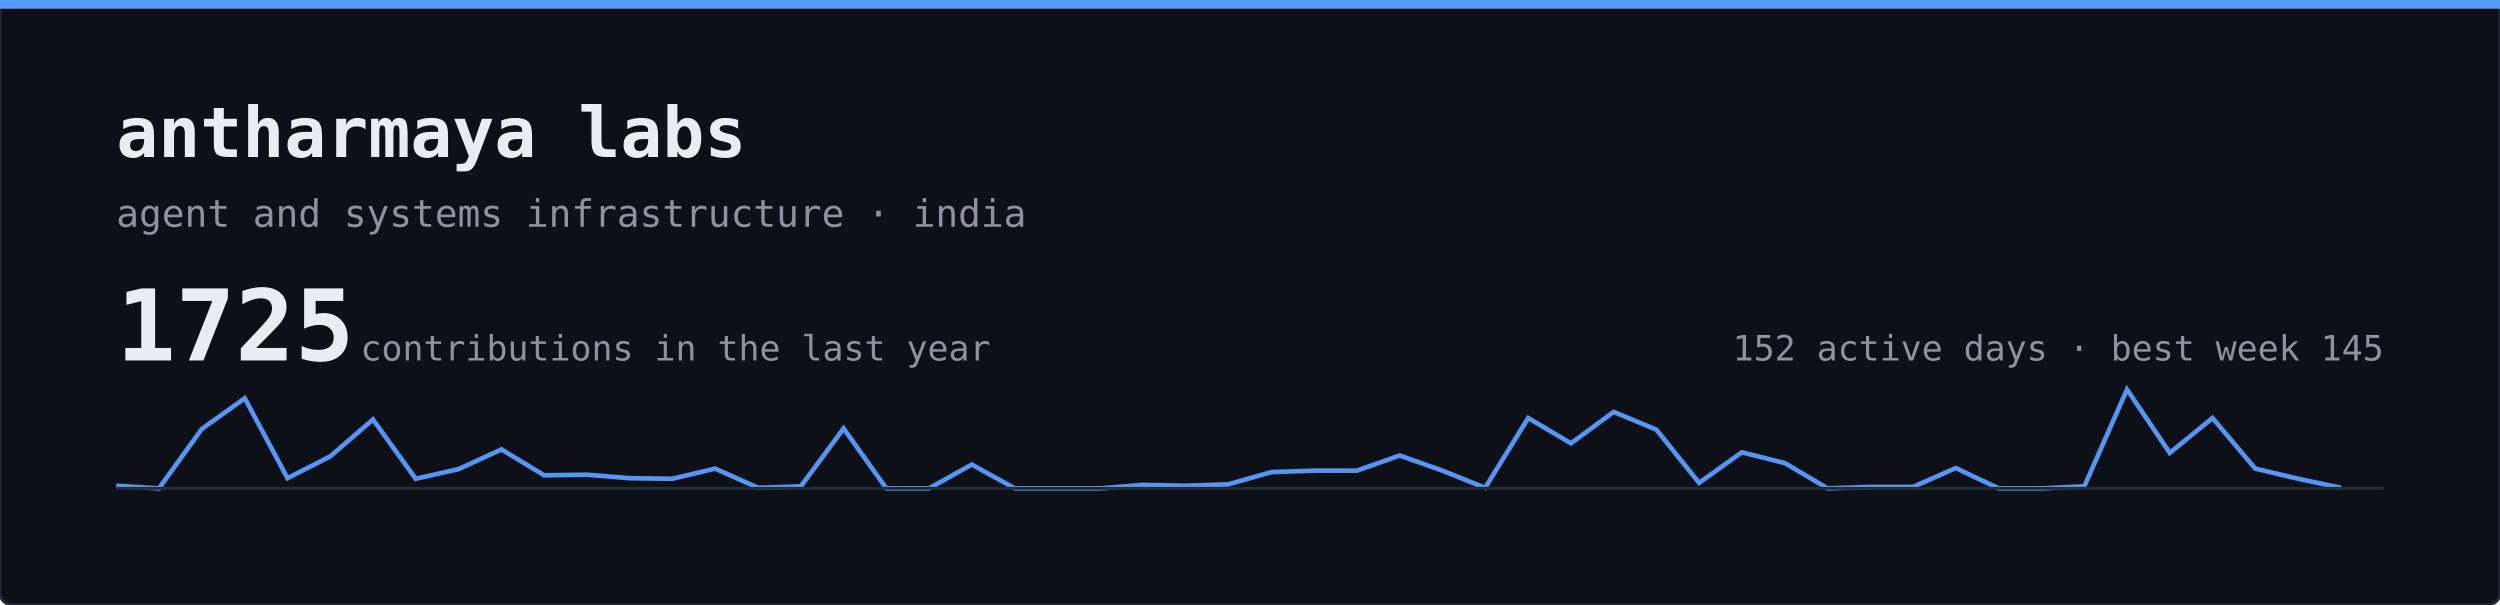
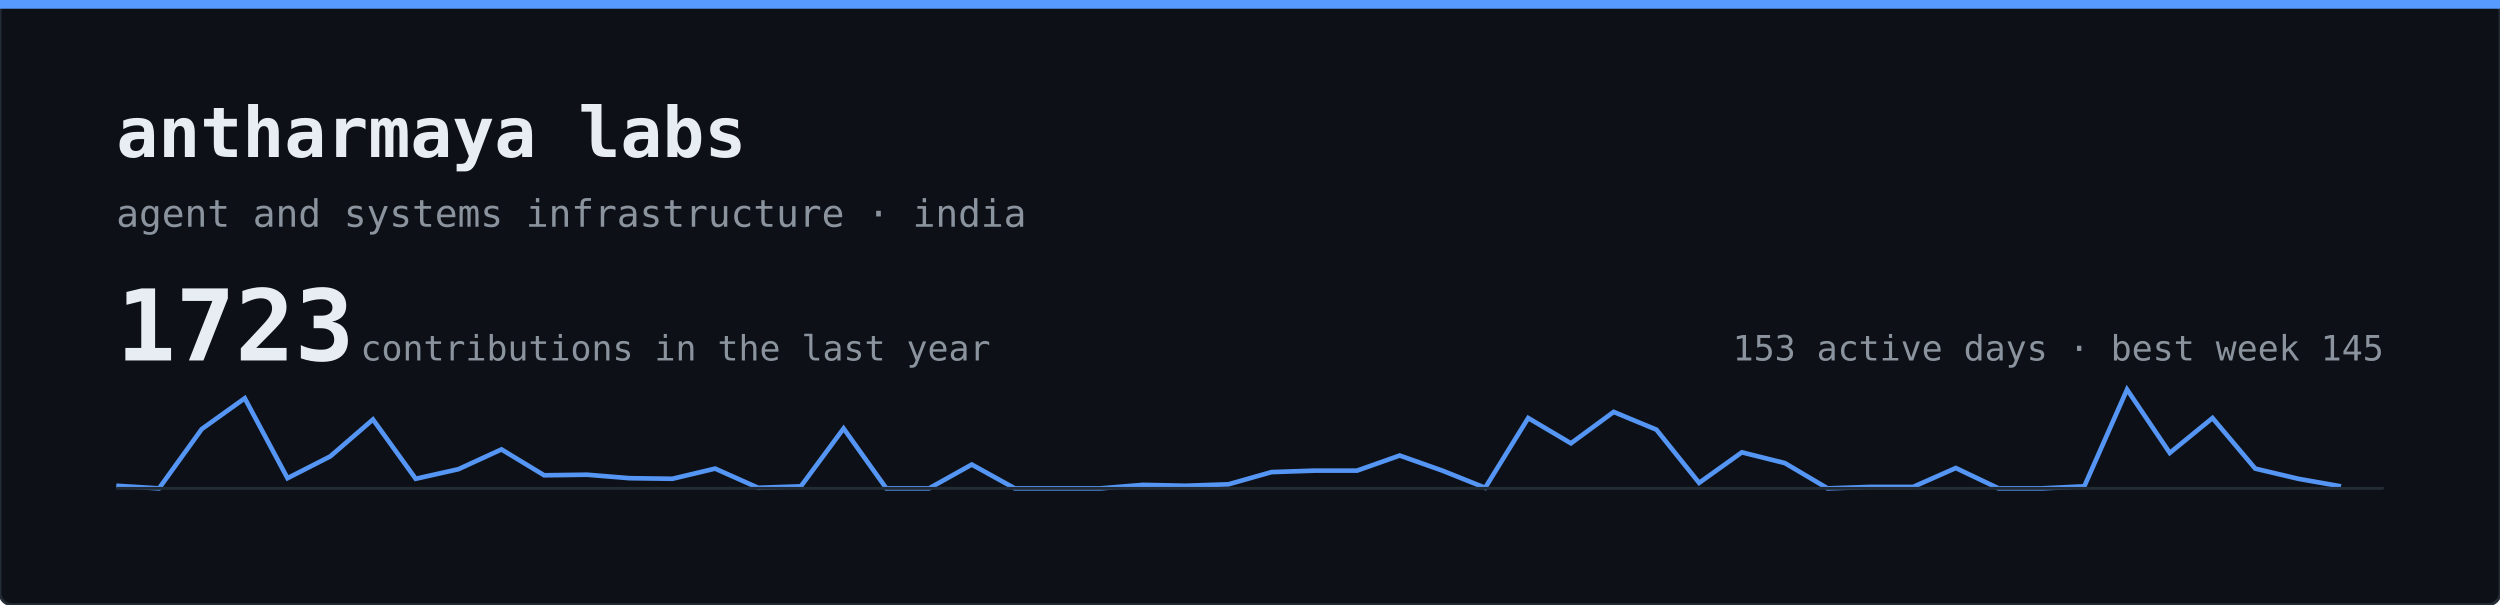
- <svg xmlns="http://www.w3.org/2000/svg" width="860" height="208" viewBox="0 0 860 208" role="img" aria-label="antharmaya labs. 1725 contributions in the last year.">
+ <svg xmlns="http://www.w3.org/2000/svg" width="860" height="208" viewBox="0 0 860 208" role="img" aria-label="antharmaya labs. 1723 contributions in the last year.">
  <rect width="860" height="208" rx="4" fill="#0d1117" stroke="#232b34" stroke-width="1" />
  <rect width="860" height="3" fill="#589bff" />
  <text x="40" y="54" font-family="ui-monospace,SFMono-Regular,'SF Mono','JetBrains Mono',Menlo,Consolas,'DejaVu Sans Mono',monospace" font-size="24" font-weight="700" fill="#e8edf3">antharmaya labs</text>
  <text x="40" y="78" font-family="ui-monospace,SFMono-Regular,'SF Mono','JetBrains Mono',Menlo,Consolas,'DejaVu Sans Mono',monospace" font-size="13" fill="#8b949e">agent and systems infrastructure · india</text>
-   <text x="40" y="124" font-family="ui-monospace,SFMono-Regular,'SF Mono','JetBrains Mono',Menlo,Consolas,'DejaVu Sans Mono',monospace" font-size="34" font-weight="700" fill="#e8edf3">1725</text>
+   <text x="40" y="124" font-family="ui-monospace,SFMono-Regular,'SF Mono','JetBrains Mono',Menlo,Consolas,'DejaVu Sans Mono',monospace" font-size="34" font-weight="700" fill="#e8edf3">1723</text>
  <text x="124" y="124" font-family="ui-monospace,SFMono-Regular,'SF Mono','JetBrains Mono',Menlo,Consolas,'DejaVu Sans Mono',monospace" font-size="12" fill="#8b949e">contributions in the last year</text>
-   <text x="820" y="124" font-family="ui-monospace,SFMono-Regular,'SF Mono','JetBrains Mono',Menlo,Consolas,'DejaVu Sans Mono',monospace" font-size="12" fill="#8b949e" text-anchor="end">152 active days  ·  best week 145</text>
-   <polyline points="40.0,167.1 54.7,168.0 69.4,147.6 84.2,137.0 98.9,164.5 113.6,157.0 128.3,144.3 143.0,164.7 157.7,161.4 172.5,154.6 187.2,163.5 201.9,163.3 216.6,164.5 231.3,164.7 246.0,161.2 260.8,167.8 275.5,167.3 290.2,147.4 304.9,168.0 319.6,168.0 334.3,159.8 349.1,168.0 363.8,168.0 378.5,168.0 393.2,166.8 407.9,167.1 422.6,166.6 437.4,162.4 452.1,161.9 466.8,161.9 481.5,156.7 496.2,161.9 510.9,167.8 525.7,143.8 540.4,152.5 555.1,141.7 569.8,147.8 584.5,166.1 599.2,155.6 614.0,159.3 628.7,168.0 643.4,167.5 658.1,167.5 672.8,161.0 687.5,168.0 702.3,168.0 717.0,167.3 731.7,134.0 746.4,155.8 761.1,143.8 775.8,161.2 790.6,164.7 805.3,167.8" fill="none" stroke="#589bff" stroke-width="1.6" opacity="0.95" />
+   <text x="820" y="124" font-family="ui-monospace,SFMono-Regular,'SF Mono','JetBrains Mono',Menlo,Consolas,'DejaVu Sans Mono',monospace" font-size="12" fill="#8b949e" text-anchor="end">153 active days  ·  best week 145</text>
+   <polyline points="40.0,167.1 54.7,168.0 69.4,147.6 84.2,137.0 98.9,164.5 113.6,157.0 128.3,144.3 143.0,164.7 157.7,161.4 172.5,154.6 187.2,163.5 201.9,163.3 216.6,164.5 231.3,164.7 246.0,161.2 260.8,167.8 275.5,167.3 290.2,147.4 304.9,168.0 319.6,168.0 334.3,159.8 349.1,168.0 363.8,168.0 378.5,168.0 393.2,166.8 407.9,167.1 422.6,166.6 437.4,162.4 452.1,161.9 466.8,161.9 481.5,156.7 496.2,161.9 510.9,167.8 525.7,143.8 540.4,152.5 555.1,141.7 569.8,147.8 584.5,166.1 599.2,155.6 614.0,159.3 628.7,168.0 643.4,167.5 658.1,167.5 672.8,161.0 687.5,168.0 702.3,168.0 717.0,167.3 731.7,134.0 746.4,155.8 761.1,143.8 775.8,161.2 790.6,164.7 805.3,167.3" fill="none" stroke="#589bff" stroke-width="1.6" opacity="0.95" />
  <line x1="40" y1="168" x2="820" y2="168" stroke="#232b34" stroke-width="1" />
</svg>
